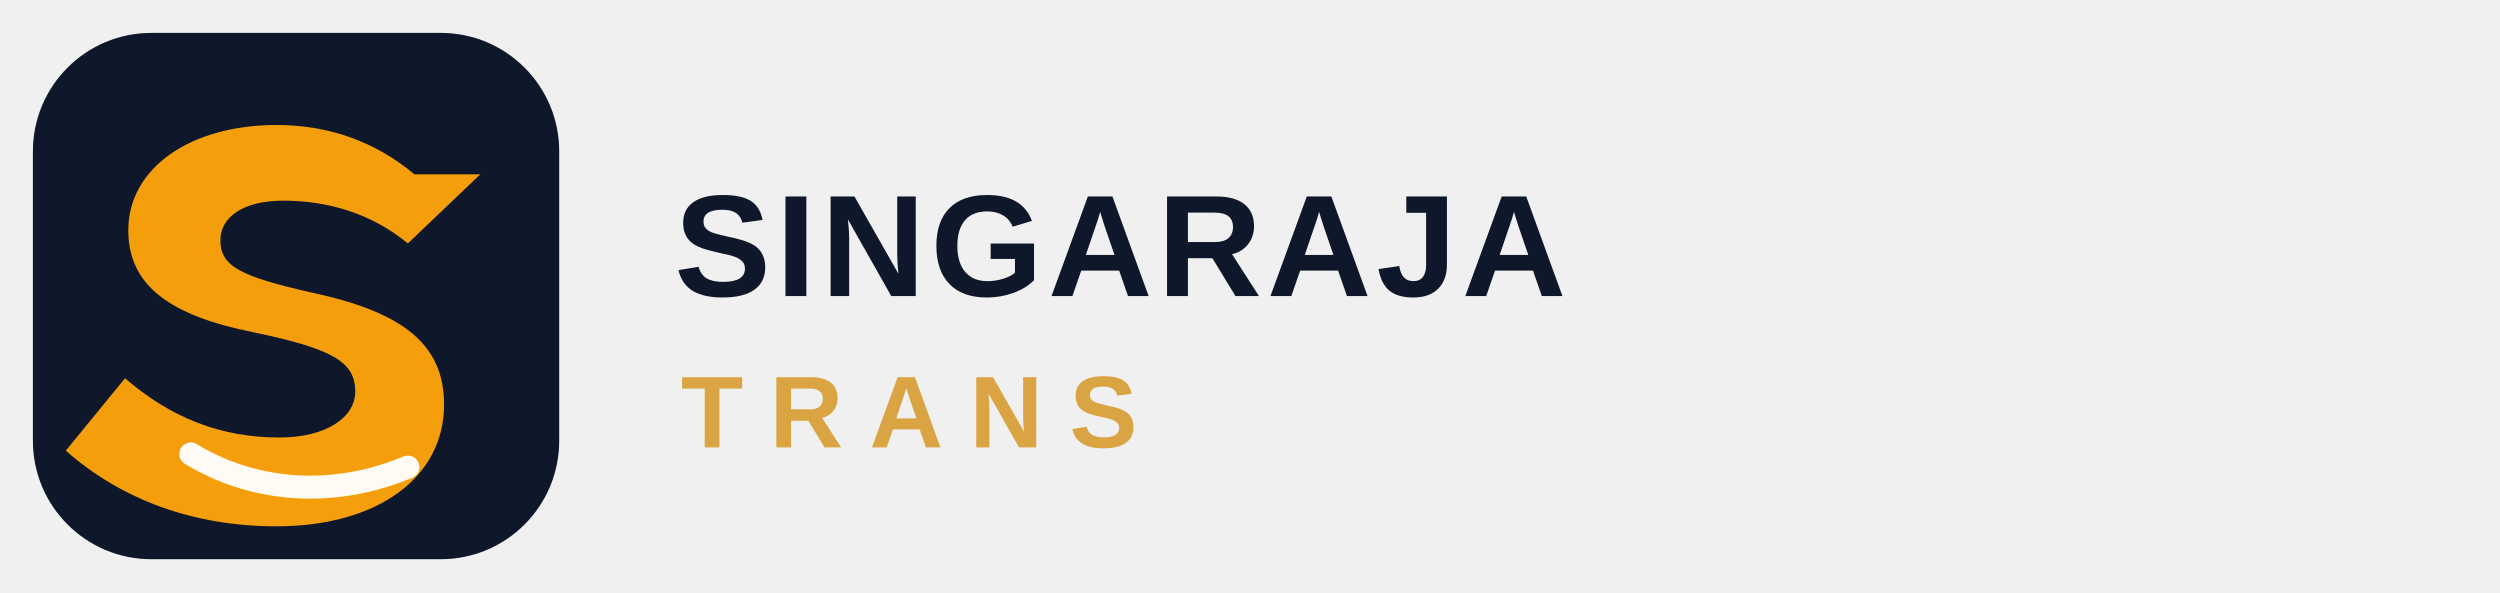
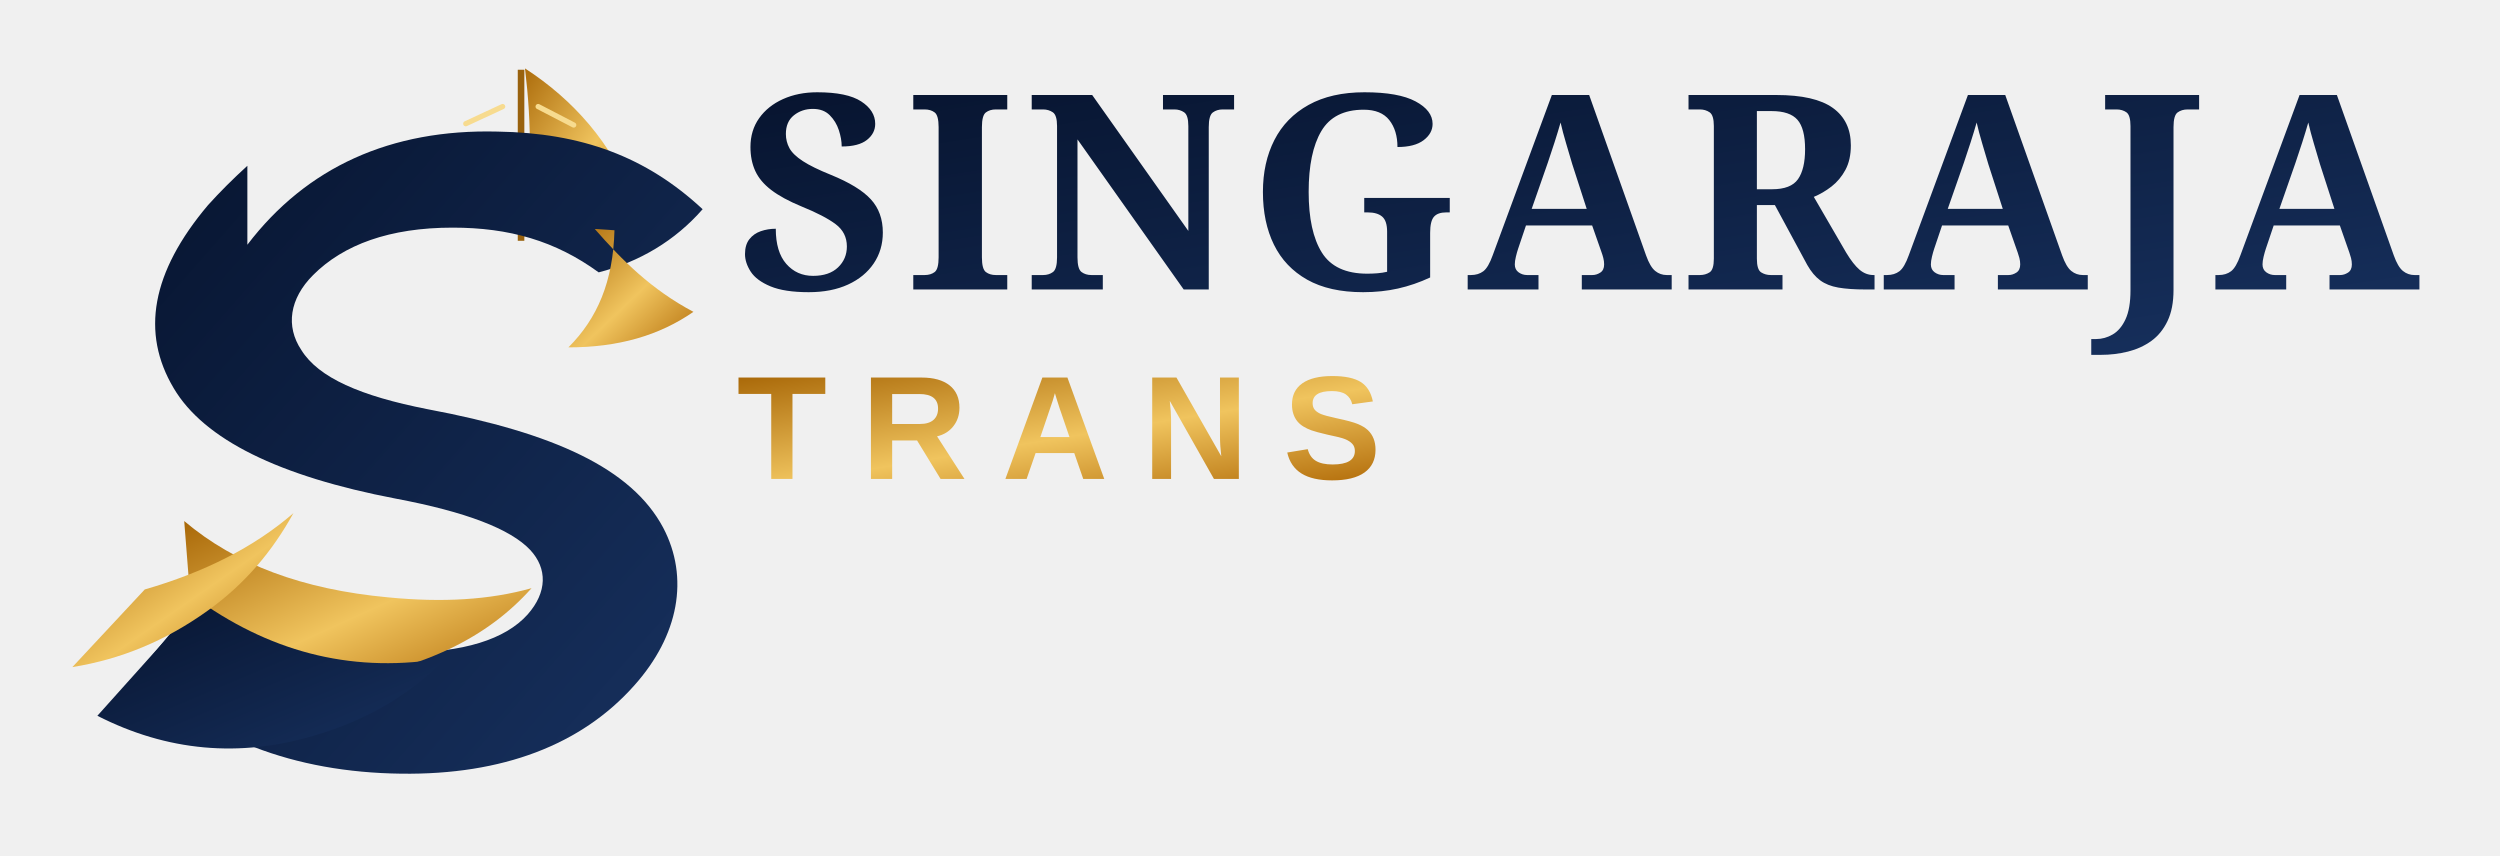
- <svg xmlns="http://www.w3.org/2000/svg" viewBox="0 0 760 180" role="img" aria-labelledby="title desc">
-   <g transform="translate(10 10)">
-     <rect width="160" height="160" rx="36" fill="#0F172A" />
-     <path d="M116 43c-12-10-26-15-42-15-26 0-45 13-45 32 0 17 13 26 38 31 24 5 31 9 31 18 0 8-9 14-23 14-18 0-33-6-47-18l-18 22c17 15 39 23 64 23 31 0 51-15 51-37 0-18-12-28-40-34-22-5-28-8-28-16 0-7 7-12 19-12 14 0 27 4 38 13l22-21z" fill="#F59E0B" />
-     <path d="M48 128c18 11 42 14 66 4" fill="none" stroke="#fff" stroke-width="7" stroke-linecap="round" opacity=".95" />
+ <svg xmlns="http://www.w3.org/2000/svg" viewBox="0 0 1900 650">
+   <defs>
+     <linearGradient id="n" x1="0" y1="0" x2="1" y2="1">
+       <stop offset="0" stop-color="#07142f" />
+       <stop offset="1" stop-color="#17315f" />
+     </linearGradient>
+     <linearGradient id="g" x1="0" y1="0" x2="1" y2="1">
+       <stop offset="0" stop-color="#a96808" />
+       <stop offset=".55" stop-color="#f0c45e" />
+       <stop offset="1" stop-color="#b46f0c" />
+     </linearGradient>
+   </defs>
+   <g transform="translate(45 24)">
+     <path d="M354 28c37 24 66 57 82 99-31 2-59 13-86 31 10-45 9-88 4-130z" fill="url(#g)" />
+     <path d="M351 29v130" stroke="#99620e" stroke-width="5" />
+     <path d="M337 57l-28 13M341 80l-35 15M345 104l-34 14M364 57l27 14M362 81l32 16M358 105l29 13" stroke="#f7db8f" stroke-width="4" stroke-linecap="round" />
+     <path d="M143 162c45-59 109-88 190-86 64 1 113 19 156 59-21 24-48 40-79 48-33-24-68-34-111-34-48 0-83 13-106 36-18 18-21 39-9 57 13 21 45 35 96 45 96 18 155 45 179 90 20 38 12 82-22 120-40 45-100 68-177 67-82-1-149-27-200-77l58-70c39 37 87 55 143 55 46 0 78-10 95-29 15-17 15-35 2-49-15-16-49-29-102-39-89-17-146-45-169-84-25-42-17-88 26-139 9-10 19-20 30-30z" fill="url(#n)" />
+     <path d="M407 150c21 24 43 46 75 63-26 18-57 27-95 27 22-22 34-50 35-89z" fill="url(#g)" />
+     <path d="M95 372c39 33 90 52 155 58 41 4 77 2 109-7-17 19-37 34-62 46-61 29-126 30-194 5l-8-102z" fill="url(#g)" />
+     <path d="M107 433c57 40 119 55 187 43-26 27-59 47-100 59-57 17-112 12-165-15l78-87z" fill="url(#n)" />
+     <path d="M65 424c45-13 83-32 113-58-16 29-37 54-65 74-32 23-66 37-103 43l55-59z" fill="url(#g)" />
  </g>
-   <g transform="translate(205 48)">
-     <text x="0" y="42" font-family="Plus Jakarta Sans,Arial,sans-serif" font-size="44" font-weight="800" letter-spacing="1.5" fill="#0F172A">SINGARAJA</text>
-     <text x="2" y="88" font-family="Plus Jakarta Sans,Arial,sans-serif" font-size="31" font-weight="700" letter-spacing="8" fill="#D9A441">TRANS</text>
+   <g transform="translate(560 220)">
+     <text x="0" y="0" font-family="Georgia,serif" font-size="207" font-weight="700" letter-spacing="7" fill="url(#n)">SINGARAJA</text>
+     <text x="0" y="144" font-family="Arial,sans-serif" font-size="112" font-weight="800" letter-spacing="26" fill="url(#g)">TRANS</text>
+     <line x1="690" y1="103" x2="1250" y2="103" stroke="url(#g)" stroke-width="8" stroke-linecap="round" />
  </g>
</svg>
